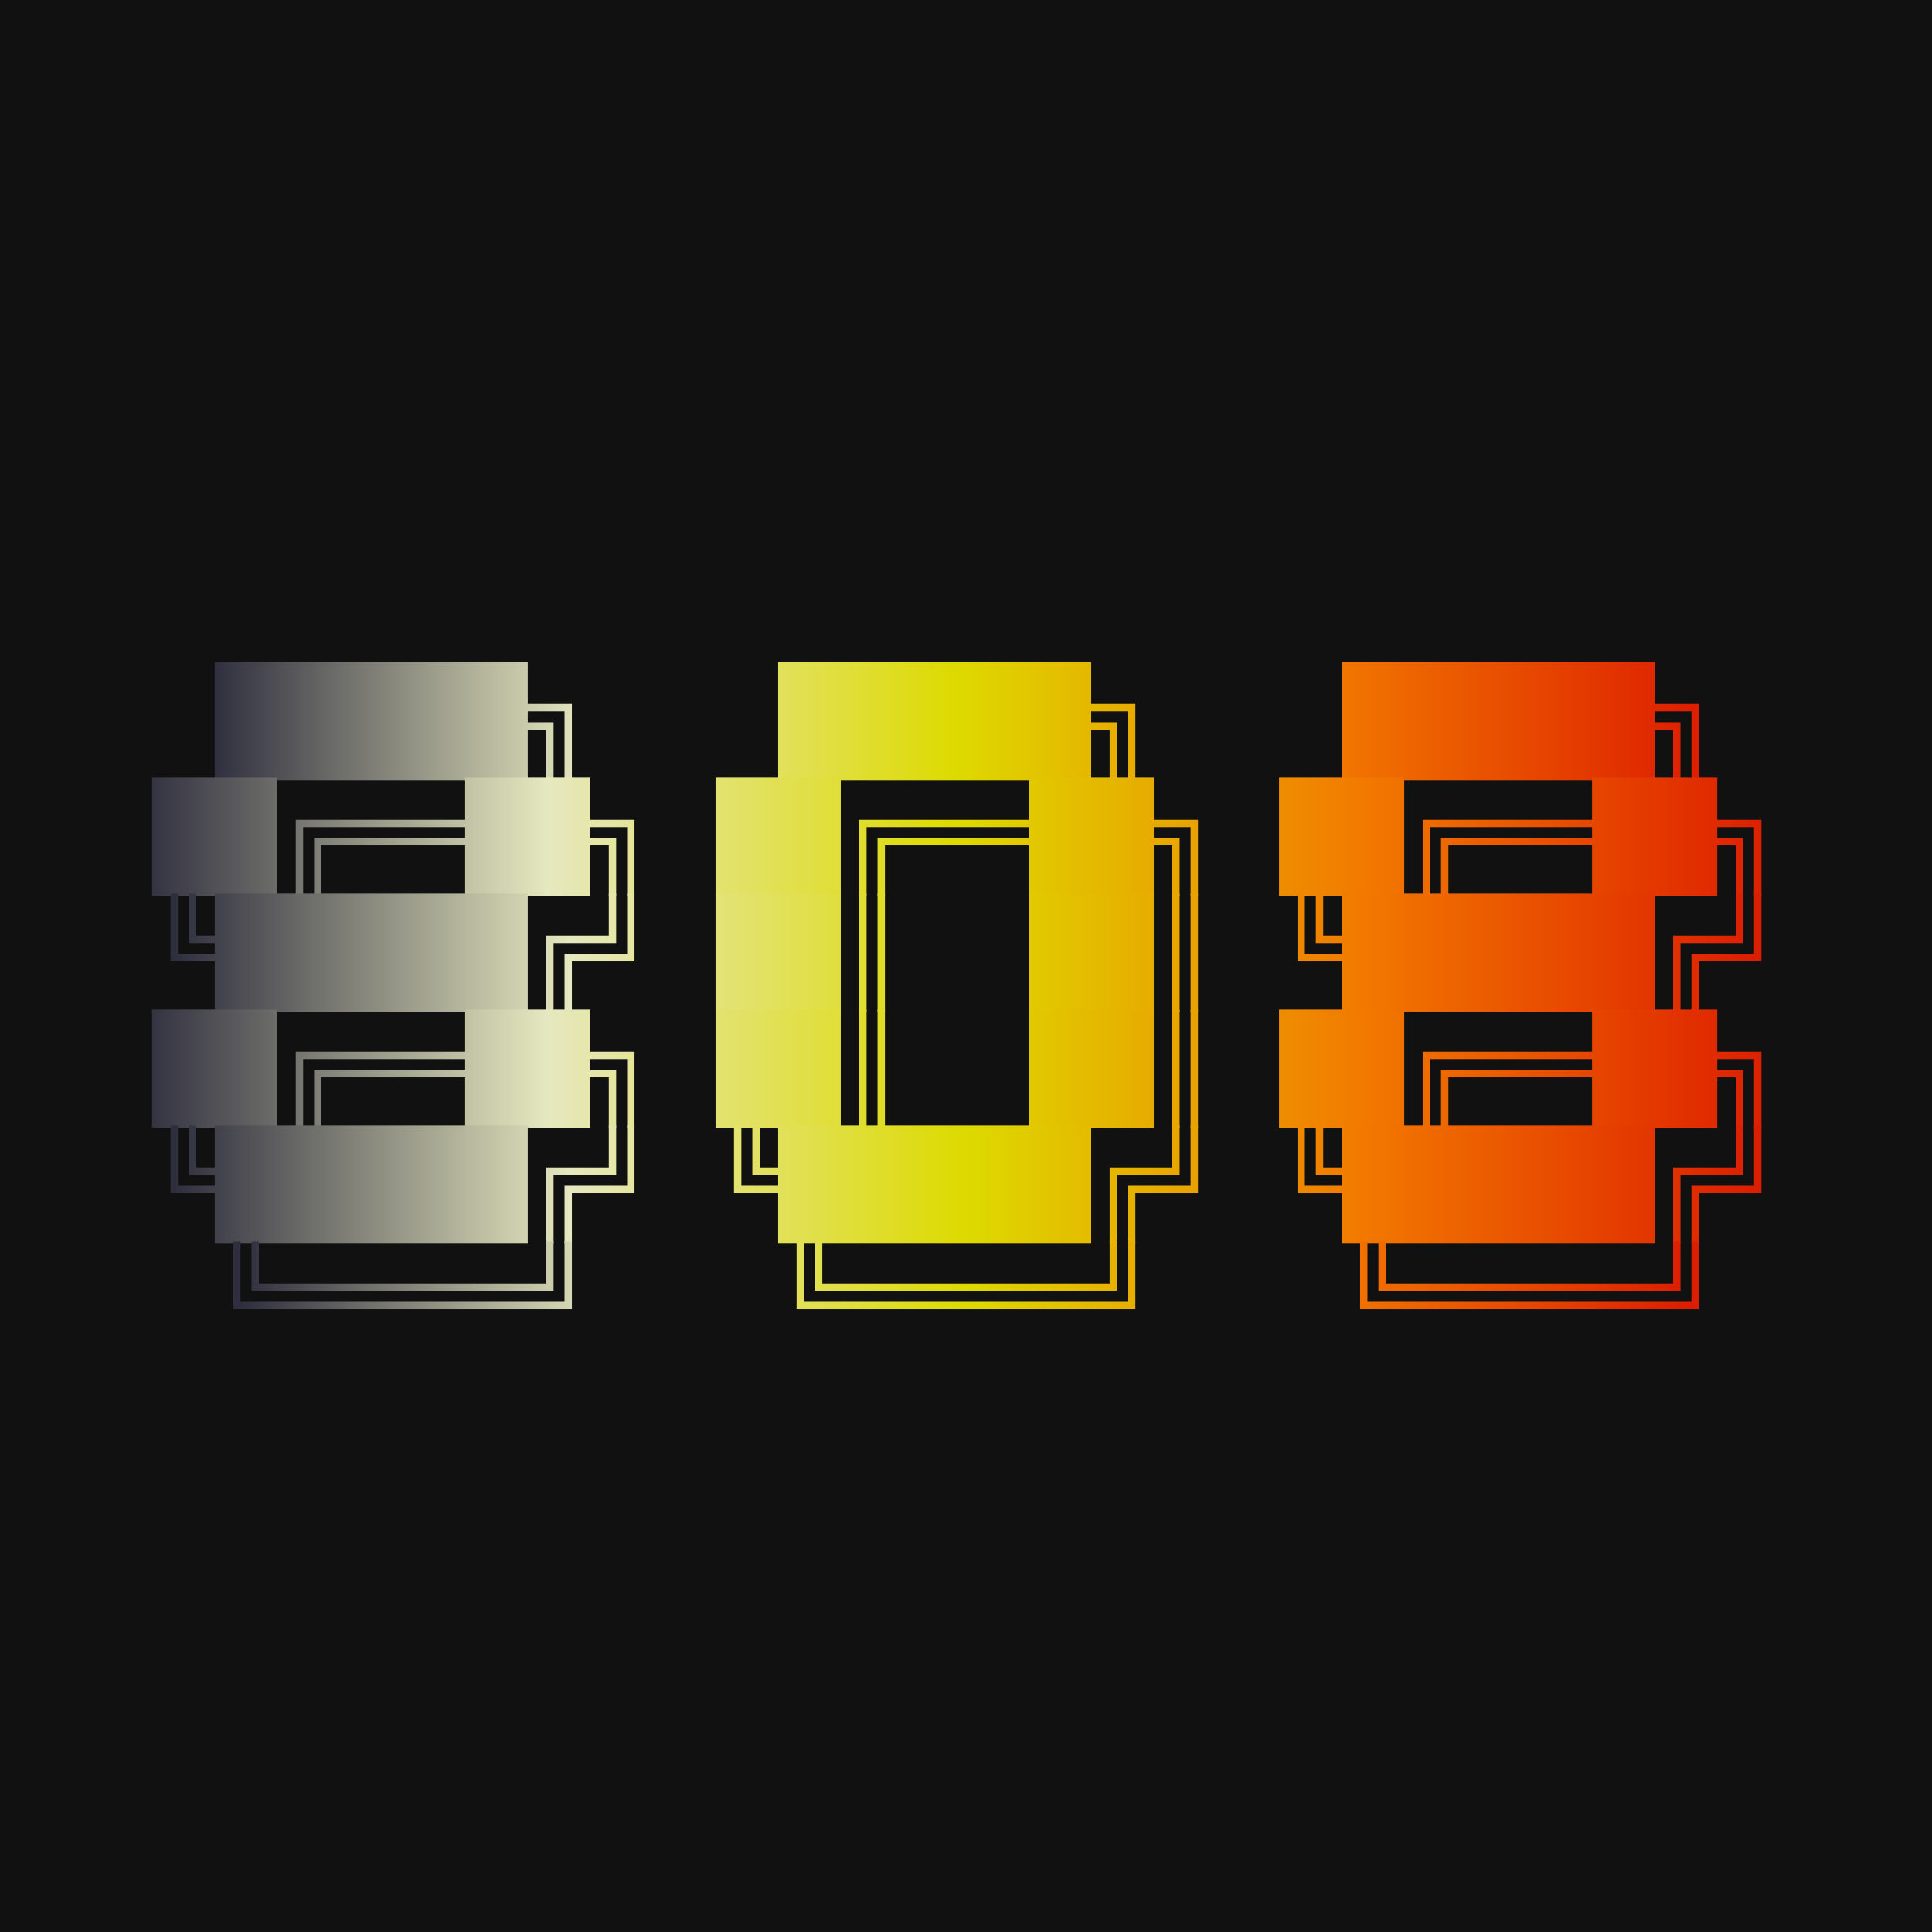
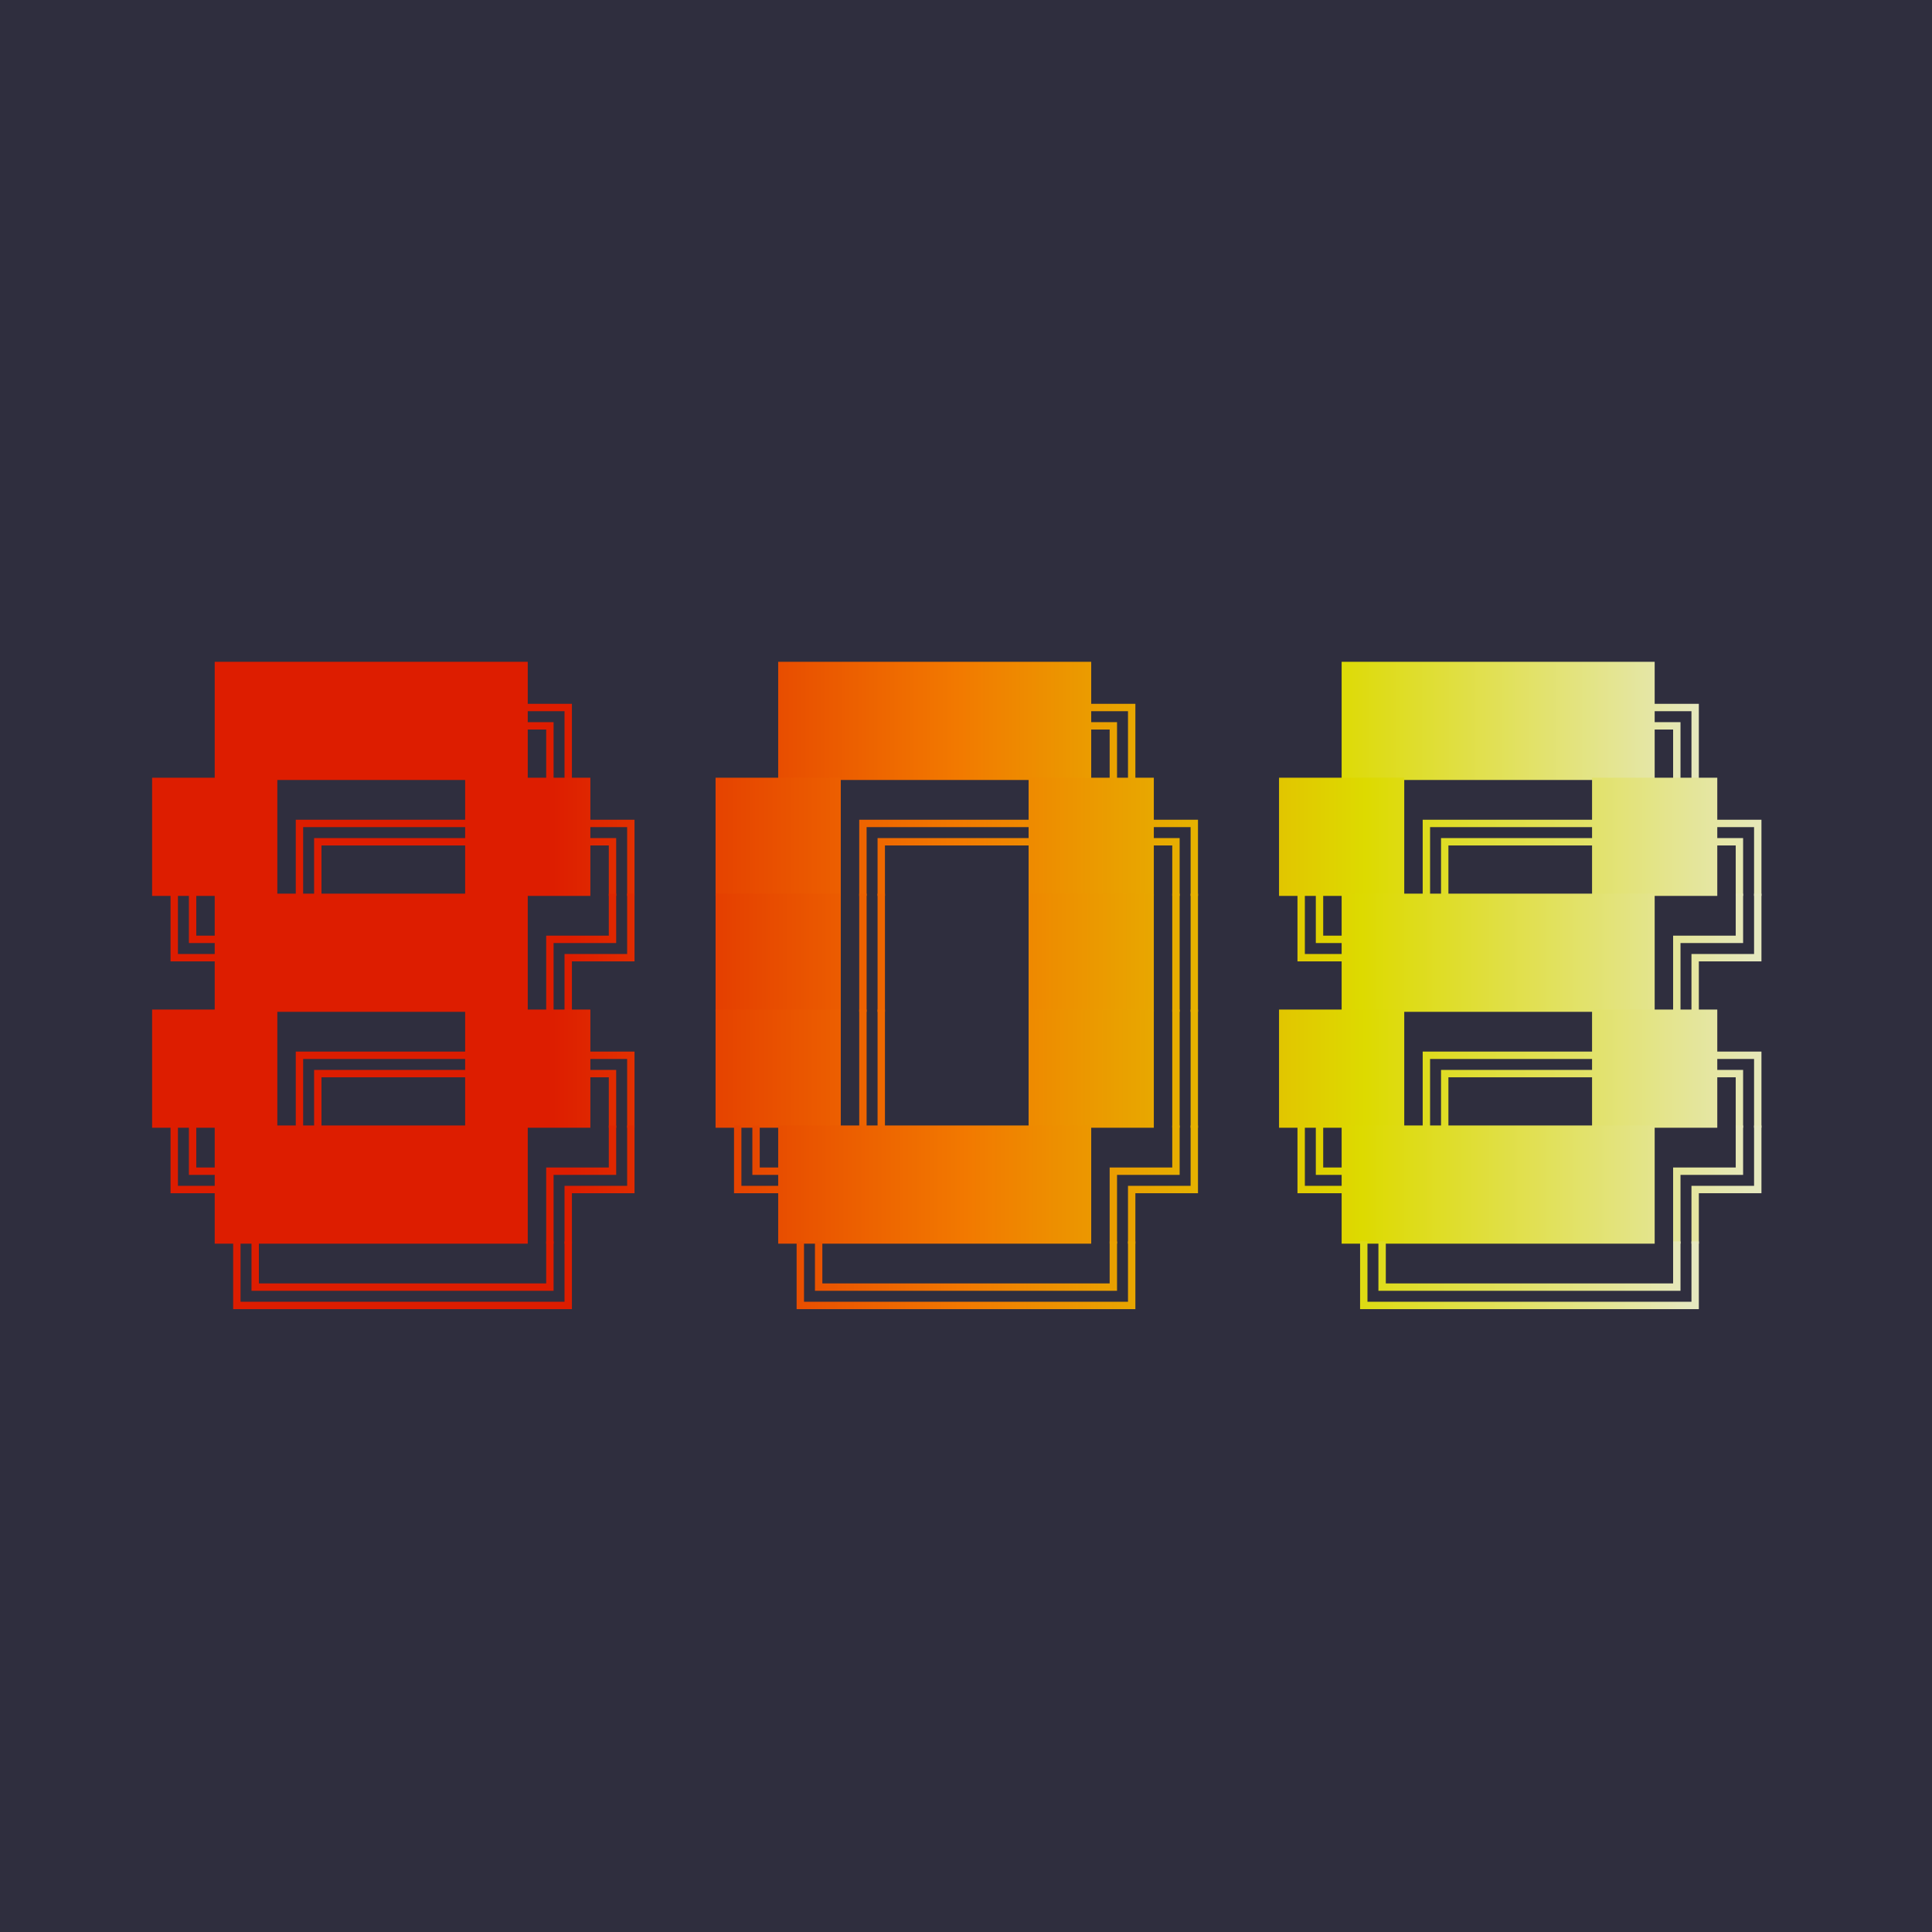
<svg xmlns="http://www.w3.org/2000/svg" viewBox="0 0 2000 2000" width="2000" height="2000">
  <defs>
    <style>
-       .bg { fill: #111; }
+       .bg { fill: #2F2E3E; }
      .logo { font-family: 'SF Mono', 'Fira Code', 'JetBrains Mono', 'Courier New', monospace; }
    </style>
    <linearGradient id="808-gradient" x1="0%" y1="0%" x2="100%" y2="0%">
-       <stop offset="0%" style="stop-color:#2F2E3E" />
-       <stop offset="25%" style="stop-color:#E6E8BF" />
-       <stop offset="50%" style="stop-color:#DDDA00" />
-       <stop offset="75%" style="stop-color:#F27900" />
-       <stop offset="100%" style="stop-color:#DD1D00" />
+       <stop offset="25%" style="stop-color:#DD1D00" />
+       <stop offset="50%" style="stop-color:#F27900" />
+       <stop offset="75%" style="stop-color:#DDDA00" />
+       <stop offset="100%" style="stop-color:#E6E8BF" />
    </linearGradient>
  </defs>
  <rect class="bg" width="2000" height="2000" />
  <g transform="translate(1000, 1000)">
    <text class="logo" font-size="108" text-anchor="middle" y="-225" xml:space="preserve" fill="url(#808-gradient)"> █████╗   █████╗   █████╗ </text>
    <text class="logo" font-size="108" text-anchor="middle" y="-105" xml:space="preserve" fill="url(#808-gradient)">██╔══██╗ ██╔══██╗ ██╔══██╗</text>
    <text class="logo" font-size="108" text-anchor="middle" y="15" xml:space="preserve" fill="url(#808-gradient)">╚█████╔╝ ██║  ██║ ╚█████╔╝</text>
    <text class="logo" font-size="108" text-anchor="middle" y="135" xml:space="preserve" fill="url(#808-gradient)">██╔══██╗ ██║  ██║ ██╔══██╗</text>
    <text class="logo" font-size="108" text-anchor="middle" y="255" xml:space="preserve" fill="url(#808-gradient)">╚█████╔╝ ╚█████╔╝ ╚█████╔╝</text>
    <text class="logo" font-size="108" text-anchor="middle" y="375" xml:space="preserve" fill="url(#808-gradient)"> ╚════╝   ╚════╝   ╚════╝ </text>
  </g>
</svg>
